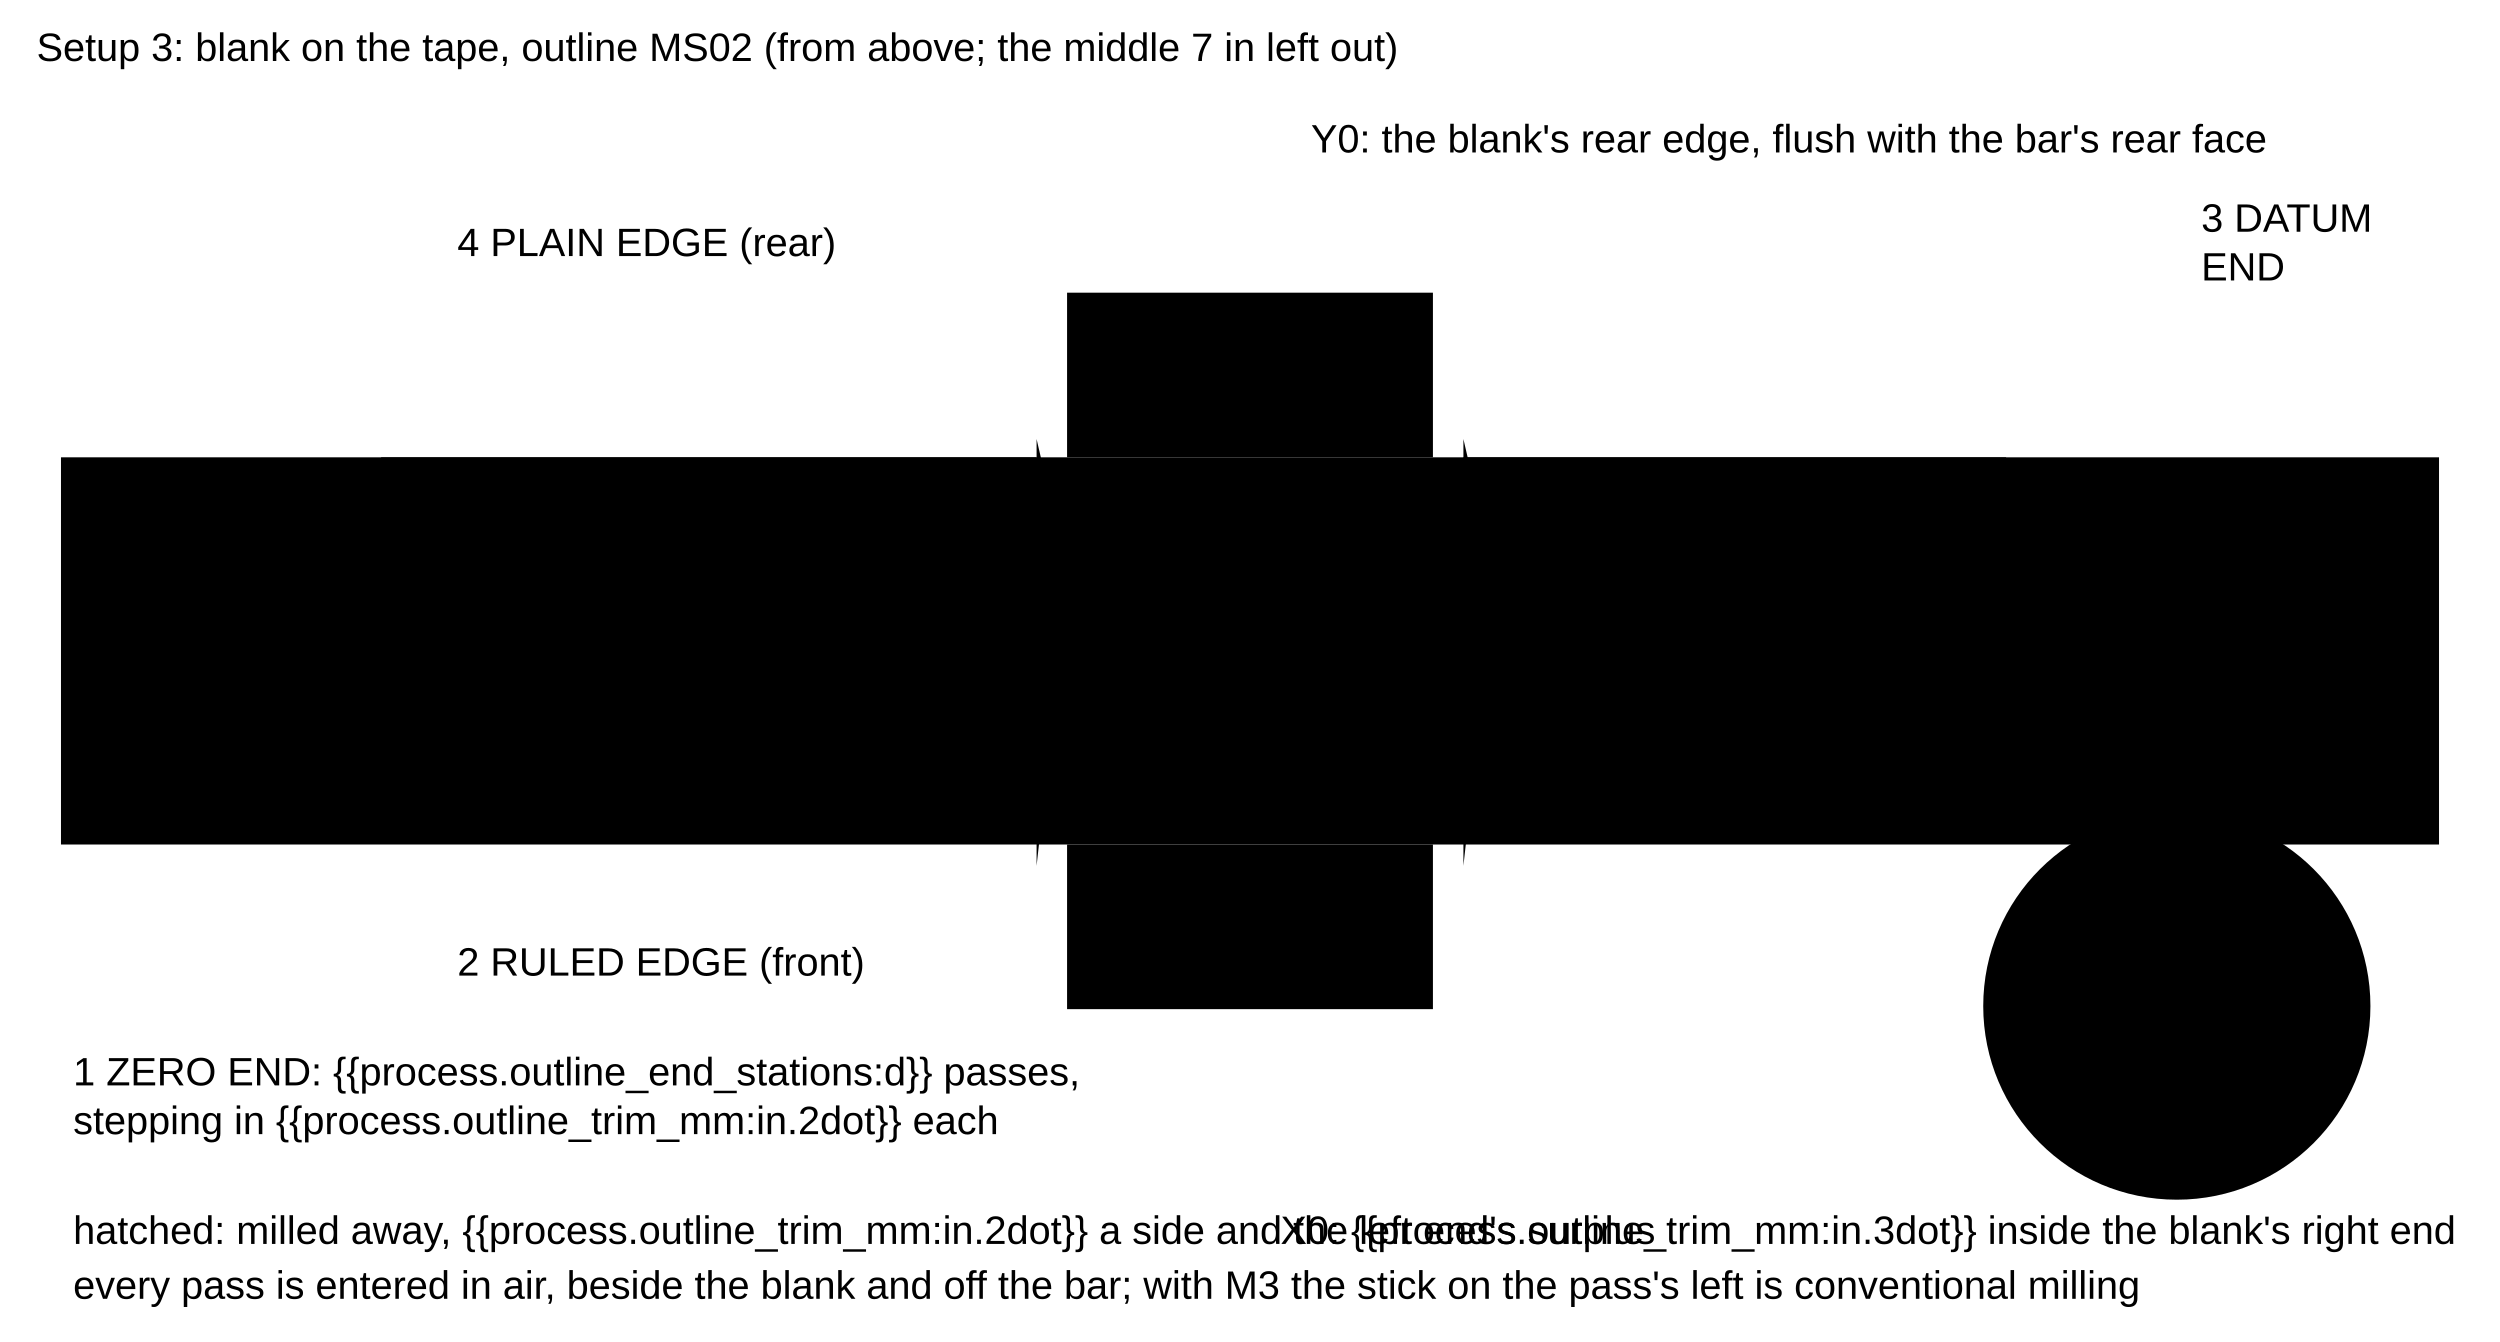
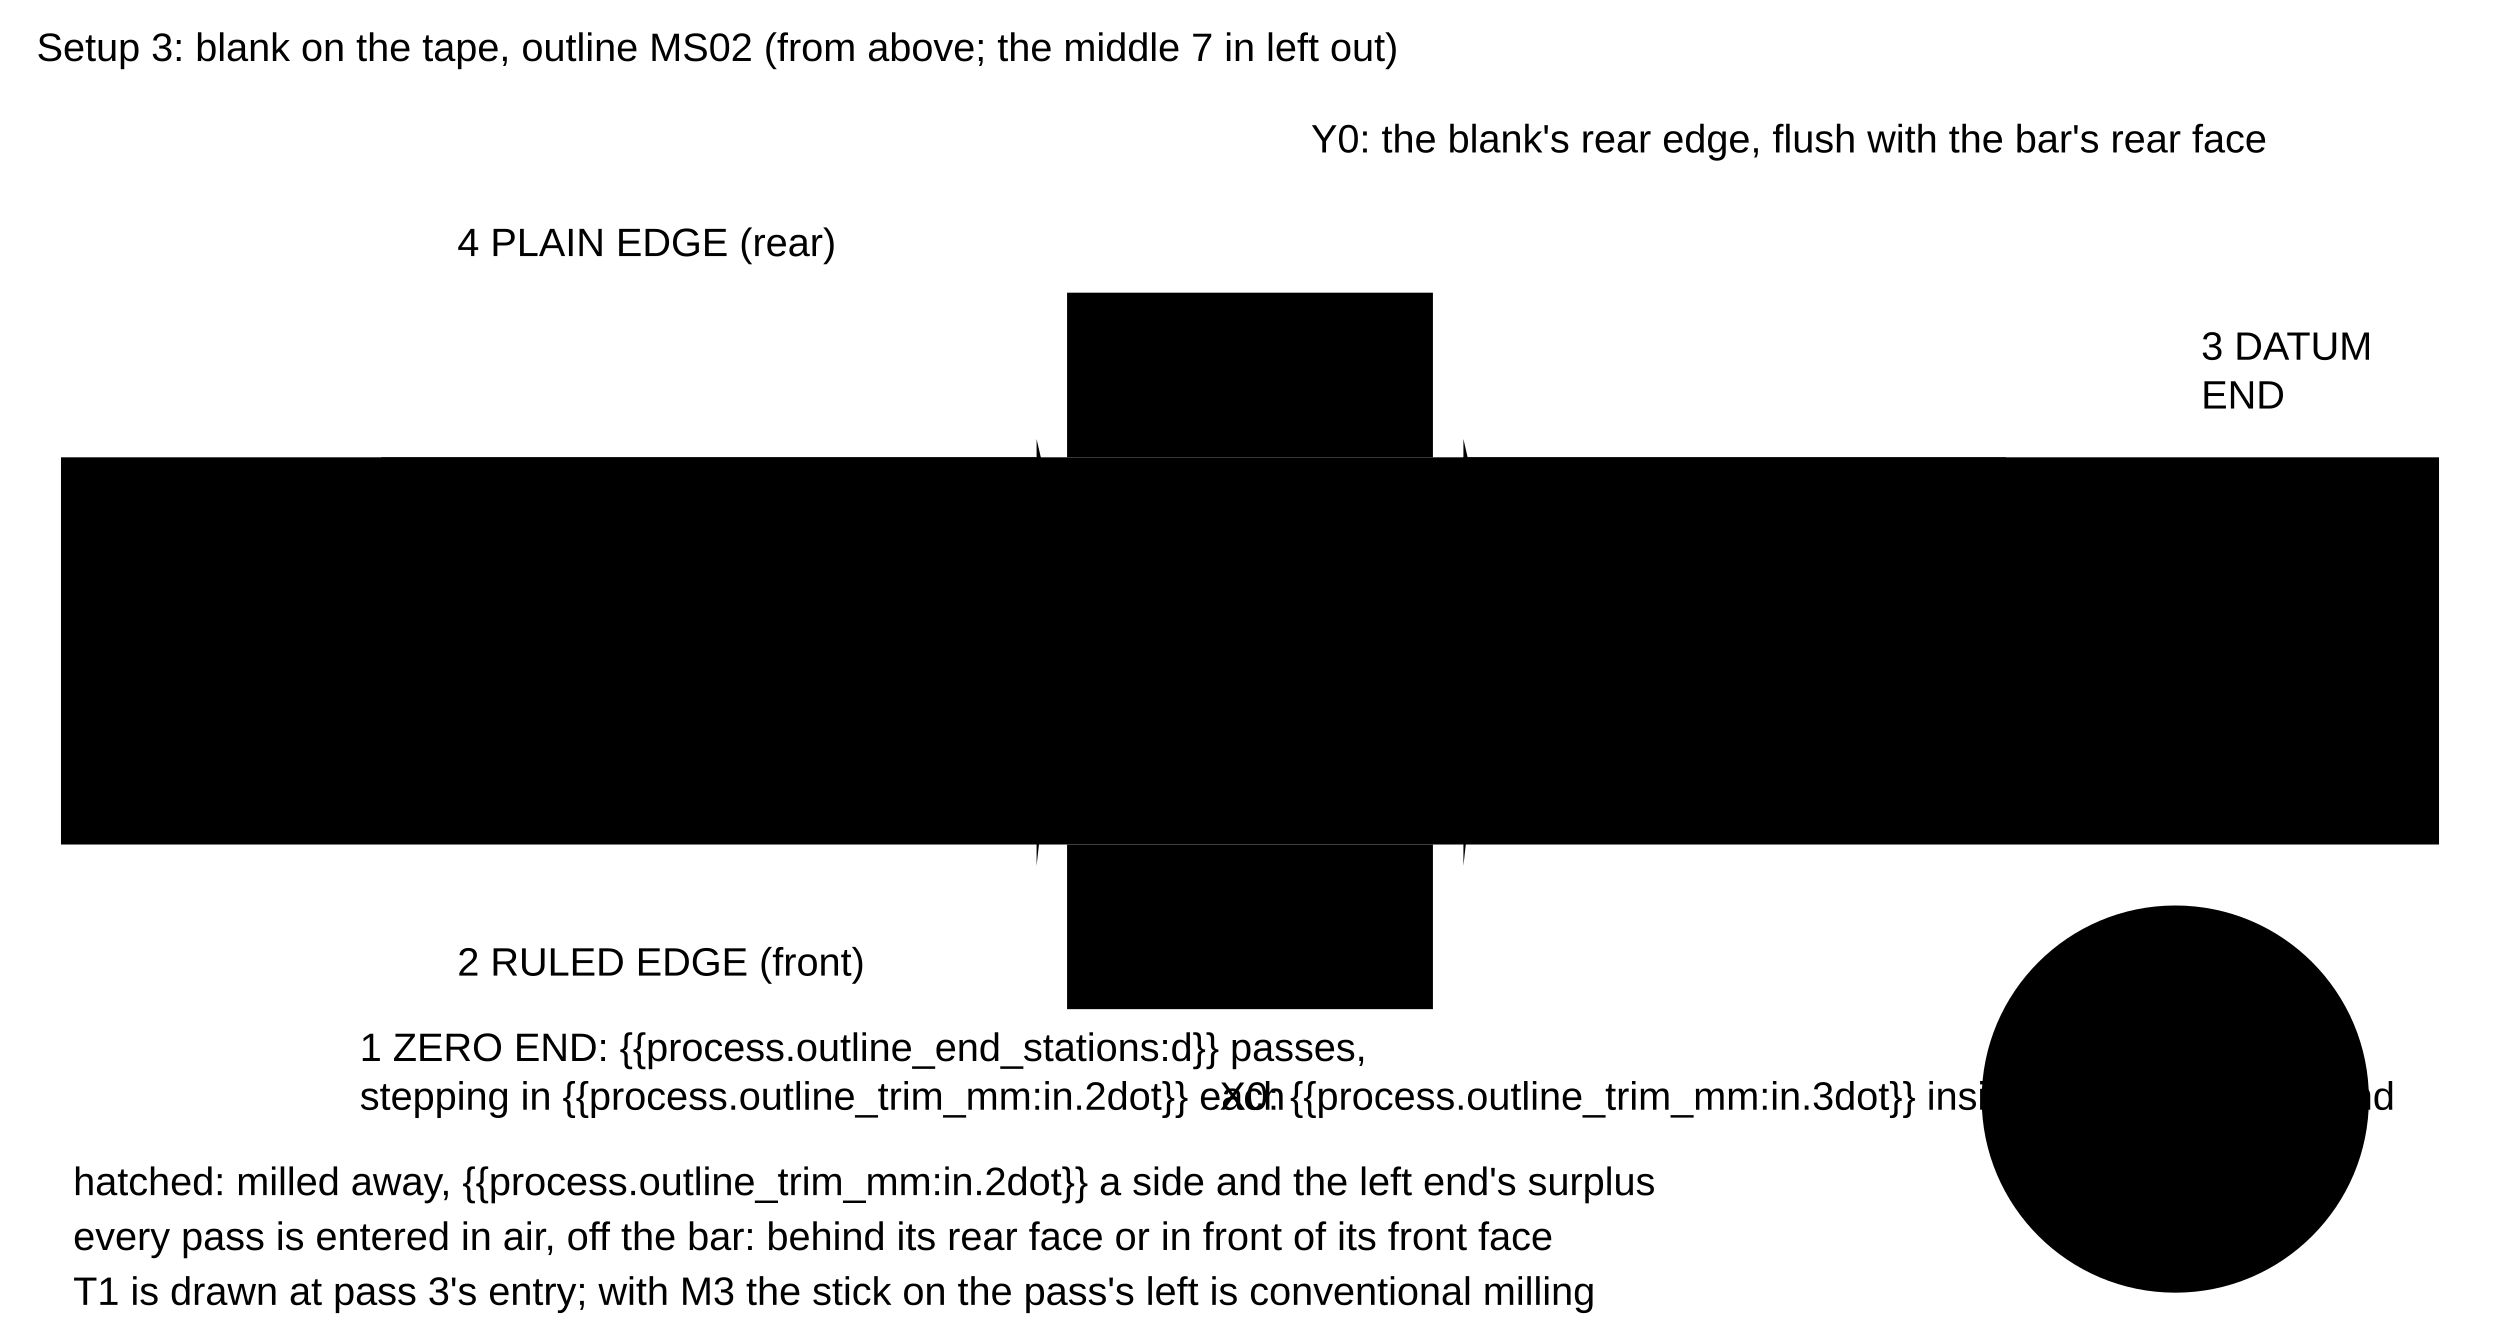
<svg xmlns="http://www.w3.org/2000/svg" viewBox="0 0 820 440" width="820" height="440" font-family="Arial, Helvetica, sans-serif" font-size="13">
  <text class="title" x="12" y="20">Setup 3: blank on the tape, outline MS02 (from above; the middle 7 in left out)</text>
  <rect class="clamp" x="350" y="96" width="120" height="54" />
  <text class="label-on-clamp" x="358" y="118">fixed jaw</text>
  <text class="label-on-clamp" x="358" y="136">(rear, lower)</text>
  <rect class="clamp" x="350" y="277" width="120" height="54" />
  <text class="label-on-clamp" x="358" y="300">moving jaw</text>
  <text class="label-on-clamp" x="358" y="318">(toward you)</text>
  <rect class="fixture-plate" x="20" y="150" width="780" height="127" />
  <rect class="part-removed" x="125" y="150" width="215" height="95" />
  <rect class="part-removed" x="480" y="150" width="178" height="95" />
  <rect class="part-kept" x="171" y="158" width="169" height="80" />
  <rect class="part-kept" x="480" y="158" width="170" height="80" />
  <rect class="paper" x="340" y="151" width="140" height="125" />
  <path class="dims" d="M340 144 L346 170 L334 200 L346 230 L340 284 M480 144 L486 170 L474 200 L486 230 L480 284" />
  <text class="label" x="366" y="218">7 in left out</text>
  <text class="label-halo" x="196" y="194">RULED FACE up</text>
  <text class="label-halo" x="196" y="212">ZERO END at left</text>
  <text class="label-halo" x="492" y="194">DATUM END at right</text>
  <text class="label-halo" x="492" y="212">(the arrow's end)</text>
-   <circle class="cutter" cx="714" cy="330" r="63.5" />
-   <text class="label" x="690" y="334">T1 1/2</text>
-   <line class="arrow" x1="107" y1="84" x2="107" y2="330" />
-   <text class="label" x="24" y="356">1 ZERO END: {{process.outline_end_stations:d}} passes,</text>
-   <text class="label" x="24" y="372">stepping in {{process.outline_trim_mm:in.2dot}} each</text>
-   <line class="arrow" x1="140" y1="301" x2="330" y2="301" />
-   <line class="arrow" x1="490" y1="301" x2="640" y2="301" />
+   <circle class="cutter" cx="713.5" cy="360.5" r="63.5" />
+   <text class="label" x="722" y="384">T1 1/2</text>
+   <line class="arrow" x1="107.2" y1="66.5" x2="107.2" y2="360.5" />
+   <text class="label" x="118" y="348">1 ZERO END: {{process.outline_end_stations:d}} passes,</text>
+   <text class="label" x="118" y="364">stepping in {{process.outline_trim_mm:in.2dot}} each</text>
+   <line class="arrow" x1="41.5" y1="360.5" x2="41.5" y2="301.1" />
+   <line class="arrow" x1="41.5" y1="301.1" x2="330" y2="301.1" />
+   <line class="arrow" x1="490" y1="301.1" x2="741.1" y2="301.1" />
  <text class="label" x="150" y="320">2 RULED EDGE (front)</text>
-   <line class="arrow" x1="714" y1="262" x2="714" y2="60" />
-   <text class="label" x="722" y="76">3 DATUM</text>
-   <text class="label" x="722" y="92">END</text>
-   <line class="arrow" x1="690" y1="94" x2="490" y2="94" />
-   <line class="arrow" x1="330" y1="94" x2="140" y2="94" />
+   <line class="arrow" x1="713.5" y1="360.5" x2="713.5" y2="66.5" />
+   <text class="label" x="722" y="118">3 DATUM</text>
+   <text class="label" x="722" y="134">END</text>
+   <line class="arrow" x1="741.1" y1="66.5" x2="741.1" y2="94.1" />
+   <line class="arrow" x1="741.1" y1="94.1" x2="490" y2="94.1" />
+   <line class="arrow" x1="330" y1="94.1" x2="41.5" y2="94.1" />
  <text class="label" x="150" y="84">4 PLAIN EDGE (rear)</text>
  <line class="datum" x1="650" y1="120" x2="650" y2="262" />
-   <path class="leader" d="M650 262 L590 392" />
-   <text class="datum-label" x="420" y="408">X0: {{process.outline_trim_mm:in.3dot}} inside the blank's right end</text>
+   <path class="leader" d="M650 262 L612 350" />
+   <text class="datum-label" x="400" y="364">X0: {{process.outline_trim_mm:in.3dot}} inside the blank's right end</text>
  <line class="datum" x1="125" y1="150" x2="340" y2="150" />
  <line class="datum" x1="480" y1="150" x2="658" y2="150" />
  <path class="leader" d="M560 150 L560 56" />
  <text class="datum-label" x="430" y="50">Y0: the blank's rear edge, flush with the bar's rear face</text>
-   <text class="label" x="24" y="408">hatched: milled away, {{process.outline_trim_mm:in.2dot}} a side and the left end's surplus</text>
-   <text class="label" x="24" y="426">every pass is entered in air, beside the blank and off the bar; with M3 the stick on the pass's left is conventional milling</text>
+   <text class="label" x="24" y="392">hatched: milled away, {{process.outline_trim_mm:in.2dot}} a side and the left end's surplus</text>
+   <text class="label" x="24" y="410">every pass is entered in air, off the bar: behind its rear face or in front of its front face</text>
+   <text class="label" x="24" y="428">T1 is drawn at pass 3's entry; with M3 the stick on the pass's left is conventional milling</text>
</svg>
